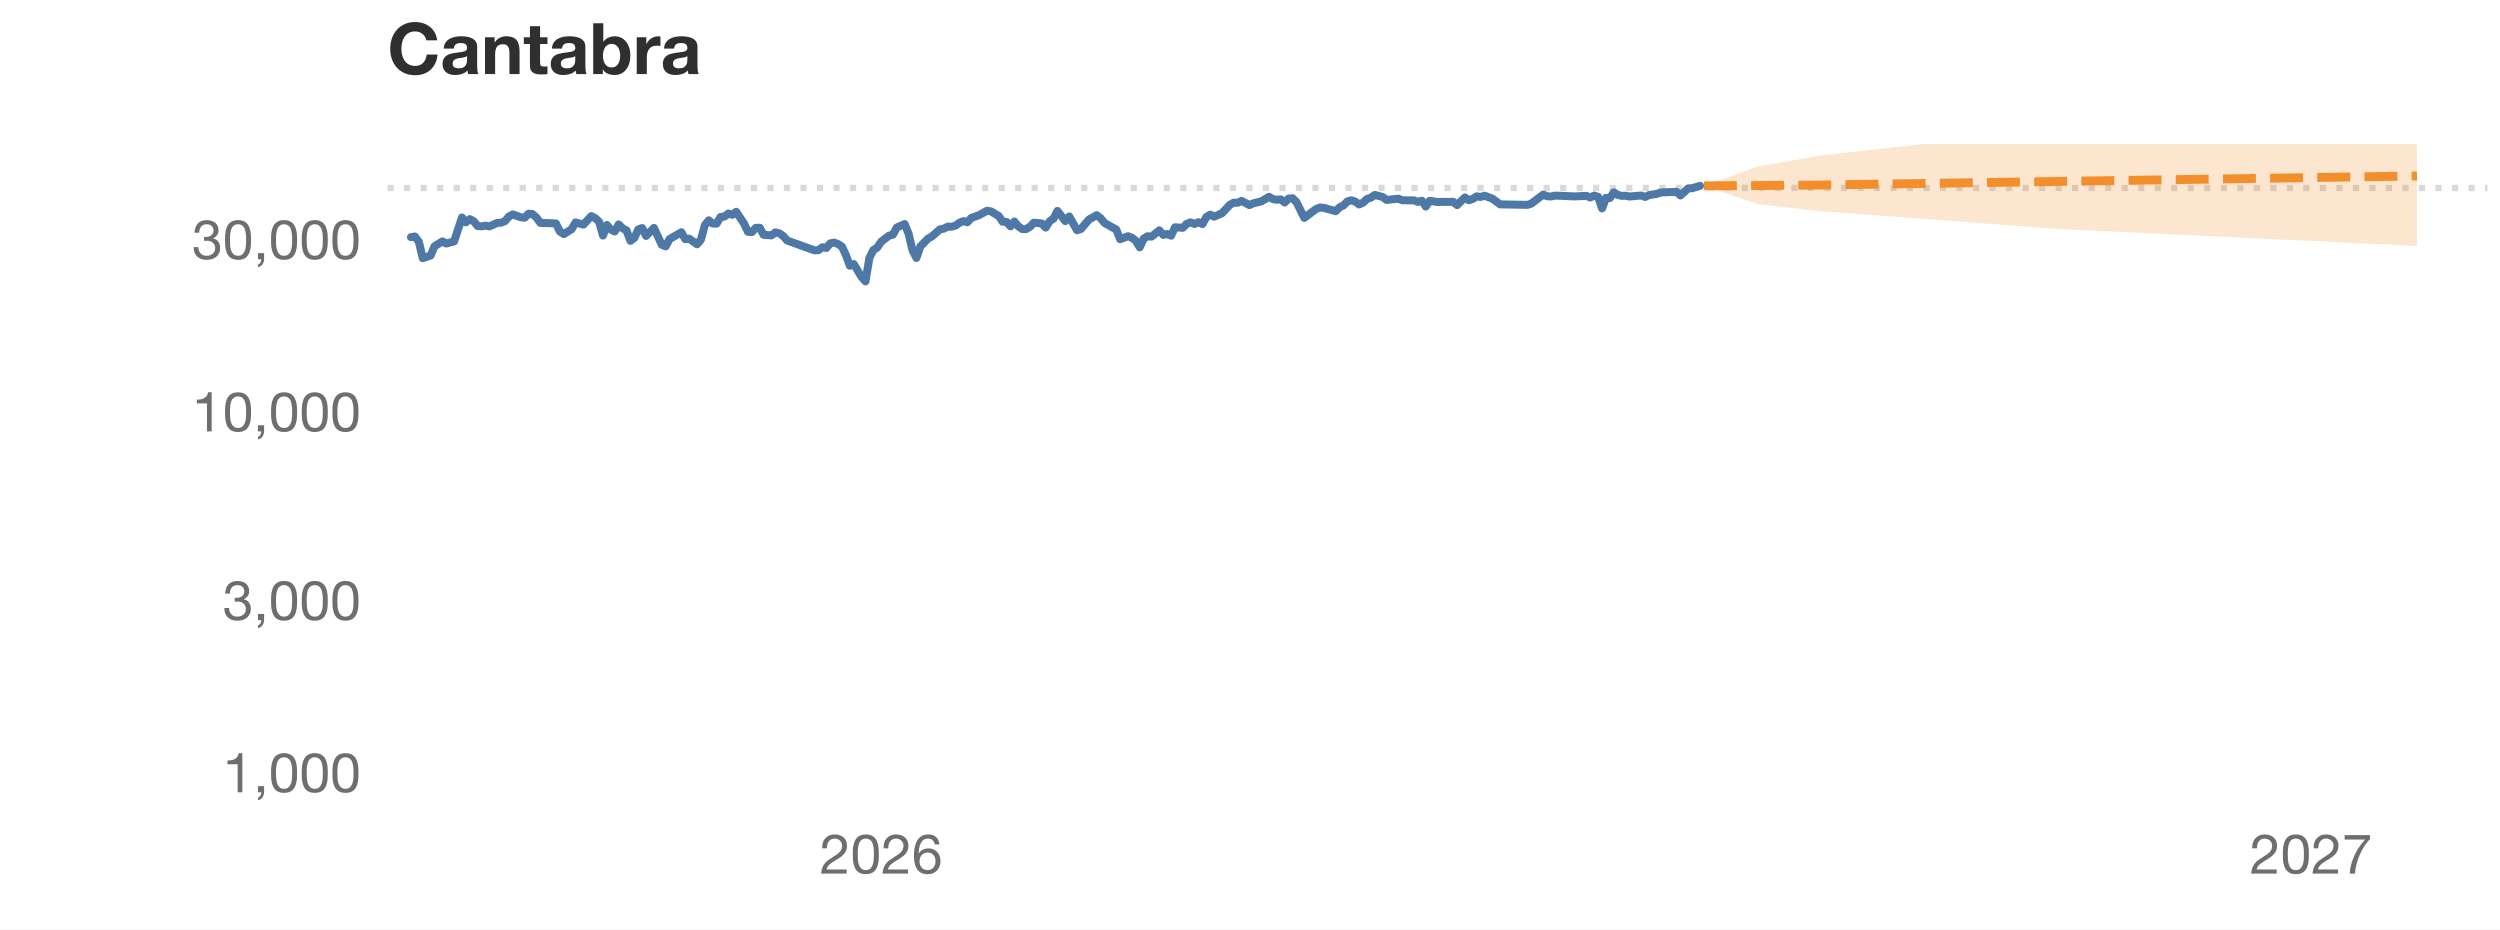
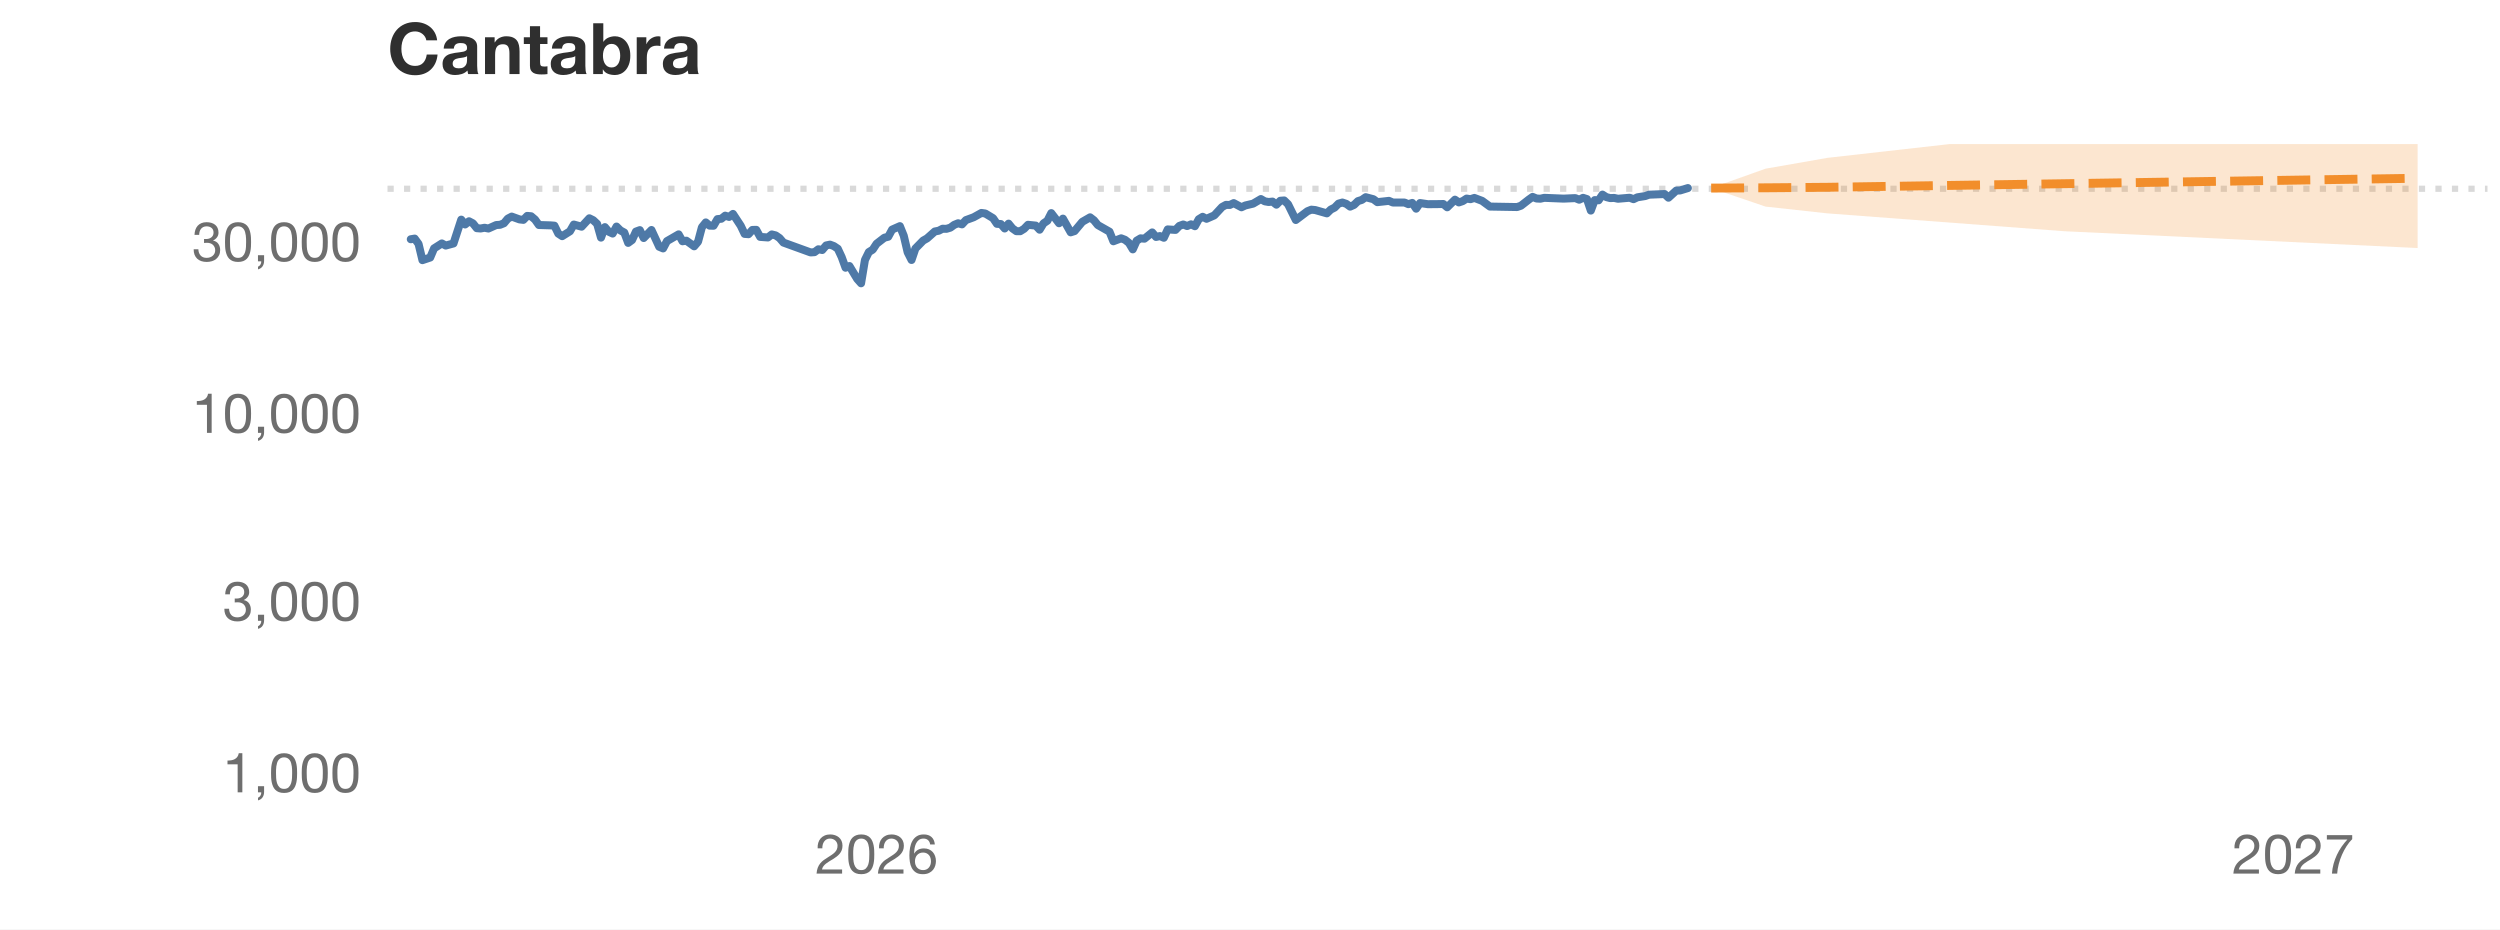
<svg xmlns="http://www.w3.org/2000/svg" xmlns:xlink="http://www.w3.org/1999/xlink" width="280.8pt" height="104.4pt" viewBox="0 0 280.8 104.4" version="1.1">
  <defs>
    <style type="text/css">*{stroke-linejoin: round; stroke-linecap: butt}</style>
  </defs>
  <g id="figure_1">
    <g id="patch_1">
      <path d="M 0 104.4  L 280.8 104.4  L 280.8 0  L 0 0  z " style="fill: #ffffff" />
    </g>
    <g id="axes_1">
      <g id="patch_2">
        <path d="M 43.524 88.218  L 279.396 88.218  L 279.396 16.182  L 43.524 16.182  z " style="fill: #ffffff" />
      </g>
      <g id="matplotlib.axis_1">
        <g id="xtick_1">
          <g id="line2d_1" />
          <g id="text_1">
-             <g style="fill: #6e6e6e" transform="translate(92.0779 98.1204) scale(0.062 -0.062)">
+             <g style="fill: #6e6e6e" transform="translate(91.56544 98.1204) scale(0.062 -0.062)">
              <defs>
                <path id="HelveticaNeue-19" d="M 282 2931  L 826 2931  Q 819 3136 867 3337  Q 915 3539 1024 3699  Q 1133 3859 1302 3958  Q 1472 4058 1709 4058  Q 1888 4058 2048 4000  Q 2208 3942 2326 3833  Q 2445 3725 2515 3574  Q 2586 3424 2586 3238  Q 2586 3002 2512 2822  Q 2438 2643 2294 2489  Q 2150 2336 1932 2185  Q 1715 2035 1427 1856  Q 1190 1715 972 1555  Q 755 1395 582 1184  Q 410 973 298 688  Q 186 403 154 0  L 3117 0  L 3117 480  L 787 480  Q 826 691 950 854  Q 1075 1018 1251 1158  Q 1427 1299 1638 1424  Q 1850 1549 2061 1677  Q 2272 1811 2470 1958  Q 2669 2106 2822 2288  Q 2976 2470 3069 2700  Q 3162 2931 3162 3232  Q 3162 3552 3050 3795  Q 2938 4038 2746 4201  Q 2554 4365 2294 4451  Q 2035 4538 1741 4538  Q 1382 4538 1100 4416  Q 819 4294 630 4080  Q 442 3866 352 3571  Q 262 3277 282 2931  z " transform="scale(0.015625)" />
                <path id="HelveticaNeue-17" d="M 845 2234  Q 845 2400 848 2601  Q 851 2803 880 3004  Q 909 3206 963 3398  Q 1018 3590 1123 3734  Q 1229 3878 1389 3968  Q 1549 4058 1779 4058  Q 2010 4058 2170 3968  Q 2330 3878 2435 3734  Q 2541 3590 2595 3398  Q 2650 3206 2678 3004  Q 2707 2803 2710 2601  Q 2714 2400 2714 2234  Q 2714 1978 2698 1661  Q 2682 1344 2595 1065  Q 2509 787 2317 595  Q 2125 403 1779 403  Q 1434 403 1242 595  Q 1050 787 963 1065  Q 877 1344 861 1661  Q 845 1978 845 2234  z M 269 2227  Q 269 1978 281 1709  Q 294 1440 345 1184  Q 397 928 493 701  Q 589 474 755 301  Q 922 128 1174 29  Q 1427 -70 1779 -70  Q 2138 -70 2387 29  Q 2637 128 2803 301  Q 2970 474 3066 701  Q 3162 928 3213 1184  Q 3264 1440 3277 1709  Q 3290 1978 3290 2227  Q 3290 2477 3277 2745  Q 3264 3014 3213 3270  Q 3162 3526 3066 3756  Q 2970 3987 2803 4160  Q 2637 4333 2384 4435  Q 2131 4538 1779 4538  Q 1427 4538 1174 4435  Q 922 4333 755 4160  Q 589 3987 493 3756  Q 397 3526 345 3270  Q 294 3014 281 2745  Q 269 2477 269 2227  z " transform="scale(0.015625)" />
                <path id="HelveticaNeue-1d" d="M 2650 3379  L 3194 3379  Q 3142 3942 2809 4240  Q 2477 4538 1914 4538  Q 1427 4538 1107 4333  Q 787 4128 595 3789  Q 403 3450 323 3011  Q 243 2573 243 2106  Q 243 1747 297 1363  Q 352 979 518 659  Q 685 339 992 134  Q 1299 -70 1805 -70  Q 2234 -70 2525 74  Q 2816 218 2992 438  Q 3168 659 3245 928  Q 3322 1197 3322 1446  Q 3322 1760 3226 2029  Q 3130 2298 2954 2496  Q 2778 2694 2518 2806  Q 2259 2918 1933 2918  Q 1562 2918 1277 2777  Q 992 2637 800 2323  L 787 2336  Q 794 2598 838 2899  Q 883 3200 1001 3459  Q 1120 3718 1331 3888  Q 1542 4058 1888 4058  Q 2214 4058 2412 3872  Q 2611 3686 2650 3379  z M 1830 2438  Q 2061 2438 2233 2355  Q 2406 2272 2521 2134  Q 2637 1997 2691 1808  Q 2746 1619 2746 1408  Q 2746 1210 2685 1027  Q 2624 845 2509 704  Q 2394 563 2224 483  Q 2054 403 1830 403  Q 1606 403 1430 483  Q 1254 563 1136 697  Q 1018 832 954 1017  Q 890 1203 890 1414  Q 890 1626 950 1814  Q 1011 2003 1132 2140  Q 1254 2278 1427 2358  Q 1600 2438 1830 2438  z " transform="scale(0.015625)" />
              </defs>
              <use xlink:href="#HelveticaNeue-19" />
              <use xlink:href="#HelveticaNeue-17" transform="translate(55.59375 0)" />
              <use xlink:href="#HelveticaNeue-19" transform="translate(111.1875 0)" />
              <use xlink:href="#HelveticaNeue-1d" transform="translate(166.7812 0)" />
            </g>
          </g>
        </g>
        <g id="xtick_2">
          <g id="line2d_2" />
          <g id="text_2">
-             <g style="fill: #6e6e6e" transform="translate(252.6997 98.1204) scale(0.062 -0.062)">
+             <g style="fill: #6e6e6e" transform="translate(250.7027 98.1204) scale(0.062 -0.062)">
              <defs>
                <path id="HelveticaNeue-1e" d="M 3258 3994  L 3258 4461  L 320 4461  L 320 3949  L 2701 3949  Q 2342 3571 2032 3123  Q 1722 2675 1485 2172  Q 1248 1670 1097 1123  Q 947 576 909 0  L 1517 0  Q 1549 531 1696 1094  Q 1843 1658 2076 2189  Q 2310 2720 2611 3187  Q 2912 3654 3258 3994  z " transform="scale(0.015625)" />
              </defs>
              <use xlink:href="#HelveticaNeue-19" />
              <use xlink:href="#HelveticaNeue-17" transform="translate(55.59375 0)" />
              <use xlink:href="#HelveticaNeue-19" transform="translate(111.1875 0)" />
              <use xlink:href="#HelveticaNeue-1e" transform="translate(166.7812 0)" />
            </g>
          </g>
        </g>
      </g>
      <g id="matplotlib.axis_2">
        <g id="ytick_1">
          <g id="line2d_3" />
          <g id="text_3">
-             <g style="fill: #6e6e6e" transform="translate(25.01334 88.98886) scale(0.062 -0.062)">
+             <g style="fill: #6e6e6e" transform="translate(25.01334 88.99711) scale(0.062 -0.062)">
              <defs>
                <path id="HelveticaNeue-18" d="M 2278 0  L 2278 4538  L 1862 4538  Q 1818 4282 1696 4115  Q 1574 3949 1398 3853  Q 1222 3757 1004 3721  Q 787 3686 557 3686  L 557 3251  L 1734 3251  L 1734 0  L 2278 0  z " transform="scale(0.015625)" />
                <path id="HelveticaNeue-13" d="M 531 710  L 531 0  L 909 0  Q 915 -77 899 -166  Q 883 -256 838 -342  Q 794 -429 720 -502  Q 646 -576 538 -614  L 538 -934  Q 909 -826 1075 -563  Q 1242 -301 1242 64  L 1242 710  L 531 710  z " transform="scale(0.015625)" />
              </defs>
              <use xlink:href="#HelveticaNeue-18" />
              <use xlink:href="#HelveticaNeue-13" transform="translate(55.59375 0)" />
              <use xlink:href="#HelveticaNeue-17" transform="translate(83.39062 0)" />
              <use xlink:href="#HelveticaNeue-17" transform="translate(138.9844 0)" />
              <use xlink:href="#HelveticaNeue-17" transform="translate(194.5781 0)" />
            </g>
          </g>
        </g>
        <g id="ytick_2">
          <g id="line2d_4" />
          <g id="text_4">
-             <g style="fill: #6e6e6e" transform="translate(25.01334 69.65029) scale(0.062 -0.062)">
+             <g style="fill: #6e6e6e" transform="translate(25.01334 69.73171) scale(0.062 -0.062)">
              <defs>
                <path id="HelveticaNeue-1a" d="M 1395 2592  L 1395 2131  Q 1549 2150 1722 2150  Q 1926 2150 2102 2096  Q 2278 2042 2406 1930  Q 2534 1818 2611 1654  Q 2688 1491 2688 1280  Q 2688 1075 2608 912  Q 2528 749 2393 637  Q 2259 525 2080 464  Q 1901 403 1702 403  Q 1235 403 992 681  Q 749 960 736 1402  L 192 1402  Q 186 1050 291 774  Q 397 499 595 310  Q 794 122 1075 26  Q 1357 -70 1702 -70  Q 2022 -70 2307 16  Q 2592 102 2803 275  Q 3014 448 3139 707  Q 3264 966 3264 1306  Q 3264 1715 3062 2016  Q 2861 2317 2445 2406  L 2445 2419  Q 2714 2541 2893 2777  Q 3072 3014 3072 3322  Q 3072 3635 2966 3865  Q 2861 4096 2675 4243  Q 2490 4390 2237 4464  Q 1984 4538 1690 4538  Q 1350 4538 1091 4429  Q 832 4320 659 4128  Q 486 3936 393 3667  Q 301 3398 288 3072  L 832 3072  Q 832 3270 883 3449  Q 934 3629 1040 3763  Q 1146 3898 1309 3978  Q 1472 4058 1690 4058  Q 2035 4058 2265 3875  Q 2496 3693 2496 3328  Q 2496 3149 2425 3008  Q 2355 2867 2236 2774  Q 2118 2682 1961 2634  Q 1805 2586 1632 2586  L 1517 2586  Q 1485 2586 1453 2586  Q 1427 2586 1395 2592  z " transform="scale(0.015625)" />
              </defs>
              <use xlink:href="#HelveticaNeue-1a" />
              <use xlink:href="#HelveticaNeue-13" transform="translate(55.59375 0)" />
              <use xlink:href="#HelveticaNeue-17" transform="translate(83.39062 0)" />
              <use xlink:href="#HelveticaNeue-17" transform="translate(138.9844 0)" />
              <use xlink:href="#HelveticaNeue-17" transform="translate(194.5781 0)" />
            </g>
          </g>
        </g>
        <g id="ytick_3">
          <g id="line2d_5" />
          <g id="text_5">
-             <g style="fill: #6e6e6e" transform="translate(21.56653 48.45709) scale(0.062 -0.062)">
+             <g style="fill: #6e6e6e" transform="translate(21.56653 48.61871) scale(0.062 -0.062)">
              <use xlink:href="#HelveticaNeue-18" />
              <use xlink:href="#HelveticaNeue-17" transform="translate(55.59375 0)" />
              <use xlink:href="#HelveticaNeue-13" transform="translate(111.1875 0)" />
              <use xlink:href="#HelveticaNeue-17" transform="translate(138.9844 0)" />
              <use xlink:href="#HelveticaNeue-17" transform="translate(194.5781 0)" />
              <use xlink:href="#HelveticaNeue-17" transform="translate(250.1719 0)" />
            </g>
          </g>
        </g>
        <g id="ytick_4">
          <g id="line2d_6" />
          <g id="text_6">
-             <g style="fill: #6e6e6e" transform="translate(21.56653 29.11852) scale(0.062 -0.062)">
+             <g style="fill: #6e6e6e" transform="translate(21.56653 29.35332) scale(0.062 -0.062)">
              <use xlink:href="#HelveticaNeue-1a" />
              <use xlink:href="#HelveticaNeue-17" transform="translate(55.59375 0)" />
              <use xlink:href="#HelveticaNeue-13" transform="translate(111.1875 0)" />
              <use xlink:href="#HelveticaNeue-17" transform="translate(138.9844 0)" />
              <use xlink:href="#HelveticaNeue-17" transform="translate(194.5781 0)" />
              <use xlink:href="#HelveticaNeue-17" transform="translate(250.1719 0)" />
            </g>
          </g>
        </g>
      </g>
      <g id="line2d_7">
-         <path d="M 43.524 21.109  L 279.396 21.109  " clip-path="url(#pdefcd01aa1)" style="fill: none; stroke-dasharray: 0.7,1.155; stroke-dashoffset: 0; stroke: #d9d9d9; stroke-width: 0.7" />
+         <path d="M 43.524 21.203  L 279.396 21.203  " clip-path="url(#pff0c624adb)" style="fill: none; stroke-dasharray: 0.7,1.155; stroke-dashoffset: 0; stroke: #d9d9d9; stroke-width: 0.7" />
      </g>
      <g id="FillBetweenPolyCollection_1">
        <defs>
-           <path id="m2bc176fc30" d="M 191.384 -83.53  L 191.384 -83.53  L 197.545 -81.442  L 204.586 -80.676  L 231.429 -78.665  L 271.475 -76.771  L 271.475 -92.713  L 271.475 -92.713  L 231.429 -89.95  L 204.586 -86.942  L 197.545 -85.715  L 191.384 -83.53  z " />
+           <path id="m467e79ad56" d="M 192.197 -83.275  L 192.197 -83.275  L 198.301 -81.195  L 205.277 -80.432  L 231.873 -78.428  L 271.548 -76.541  L 271.548 -92.424  L 271.548 -92.424  L 231.873 -89.671  L 205.277 -86.674  L 198.301 -85.452  L 192.197 -83.275  z " />
        </defs>
-         <g clip-path="url(#pdefcd01aa1)">
-           <use xlink:href="#m2bc176fc30" x="0" y="104.4" style="fill: #f28e2b; fill-opacity: 0.22" />
+         <g clip-path="url(#pff0c624adb)">
+           <use xlink:href="#m467e79ad56" x="0" y="104.4" style="fill: #f28e2b; fill-opacity: 0.22" />
        </g>
      </g>
      <g id="line2d_8">
-         <path d="M 46.164 26.639  L 46.604 26.566  L 47.044 27.166  L 47.485 28.996  L 48.365 28.702  L 48.805 27.668  L 49.685 27.111  L 50.125 27.351  L 51.005 27.114  L 51.885 24.43  L 52.325 24.971  L 52.765 24.614  L 53.205 24.844  L 53.645 25.392  L 54.085 25.426  L 54.525 25.344  L 54.966 25.429  L 55.846 25.038  L 56.286 25.01  L 56.726 24.835  L 57.166 24.312  L 57.606 24.084  L 58.486 24.401  L 58.926 24.454  L 59.366 24.006  L 59.806 24.048  L 60.246 24.419  L 60.686 25.034  L 62.007 25.074  L 62.447 25.11  L 62.887 26.004  L 63.327 26.292  L 64.207 25.742  L 64.647 24.982  L 65.527 25.225  L 66.407 24.276  L 66.847 24.493  L 67.287 24.905  L 67.727 26.456  L 68.167 25.273  L 68.607 25.791  L 69.047 25.997  L 69.488 25.209  L 69.928 25.643  L 70.368 25.883  L 70.808 27.05  L 71.248 26.729  L 71.688 25.774  L 72.128 25.612  L 72.568 26.5  L 73.448 25.598  L 74.328 27.488  L 74.768 27.672  L 75.208 26.847  L 76.528 26.088  L 76.969 26.866  L 77.409 26.801  L 78.289 27.436  L 78.729 26.921  L 79.169 25.282  L 79.609 24.744  L 80.049 25.108  L 80.489 25.114  L 80.929 24.369  L 81.369 24.328  L 81.809 23.981  L 82.249 24.124  L 82.689 23.784  L 83.569 25.118  L 84.009 26.036  L 84.45 26.069  L 84.89 25.589  L 85.33 25.58  L 85.77 26.374  L 86.65 26.439  L 87.09 26.098  L 87.53 26.205  L 87.97 26.506  L 88.41 27.014  L 91.491 28.126  L 91.931 28.095  L 92.371 27.769  L 92.811 27.85  L 93.251 27.338  L 93.691 27.246  L 94.131 27.41  L 94.571 27.707  L 95.011 28.646  L 95.451 29.849  L 95.891 29.659  L 96.771 31.11  L 97.211 31.604  L 97.651 28.972  L 98.091 28.084  L 98.531 27.811  L 98.972 27.145  L 99.852 26.468  L 100.292 26.356  L 100.732 25.551  L 101.612 25.162  L 102.052 26.246  L 102.492 28.111  L 102.932 28.975  L 103.372 27.683  L 104.252 26.789  L 104.692 26.541  L 105.572 25.764  L 106.012 25.68  L 106.453 25.455  L 106.893 25.466  L 107.333 25.332  L 107.773 25.015  L 108.213 24.837  L 108.653 24.961  L 109.093 24.483  L 109.973 24.16  L 110.853 23.674  L 111.293 23.735  L 112.173 24.264  L 112.613 24.9  L 113.053 24.924  L 113.493 25.424  L 113.934 24.88  L 114.374 25.419  L 114.814 25.728  L 115.254 25.732  L 115.694 25.464  L 116.134 25.01  L 117.014 25.1  L 117.454 25.563  L 117.894 24.847  L 118.334 24.553  L 118.774 23.694  L 119.654 24.834  L 120.094 24.314  L 120.975 25.858  L 121.415 25.718  L 122.295 24.673  L 123.175 24.168  L 123.615 24.504  L 124.055 25.042  L 125.375 25.787  L 125.815 26.867  L 126.695 26.534  L 127.135 26.701  L 127.575 27.048  L 128.015 27.778  L 128.456 26.802  L 128.896 26.537  L 129.336 26.576  L 130.216 25.87  L 130.656 26.382  L 131.096 26.281  L 131.536 26.472  L 131.976 25.531  L 132.856 25.587  L 133.296 25.135  L 133.736 24.976  L 134.176 25.151  L 134.616 24.957  L 135.056 25.168  L 135.496 24.379  L 135.937 24.109  L 136.377 24.333  L 137.257 23.948  L 138.137 23.003  L 138.577 22.765  L 139.017 22.773  L 139.457 22.565  L 140.337 23.034  L 140.777 22.832  L 141.657 22.624  L 142.537 22.108  L 142.977 22.363  L 143.418 22.439  L 143.858 22.394  L 144.298 22.74  L 144.738 22.3  L 145.178 22.265  L 145.618 22.693  L 146.498 24.469  L 147.818 23.479  L 148.258 23.306  L 148.698 23.347  L 150.018 23.72  L 150.459 23.292  L 150.899 23.071  L 151.339 22.624  L 151.779 22.499  L 152.219 22.646  L 152.659 22.963  L 153.099 22.767  L 153.539 22.343  L 153.979 22.205  L 154.419 21.897  L 155.299 22.127  L 155.739 22.457  L 157.059 22.311  L 157.499 22.497  L 158.38 22.502  L 158.82 22.5  L 159.26 22.685  L 159.7 22.544  L 160.14 23.192  L 160.58 22.558  L 161.46 22.686  L 162.34 22.681  L 163.22 22.666  L 163.66 23.036  L 164.54 22.178  L 164.98 22.488  L 165.421 22.339  L 165.861 22.053  L 166.301 22.122  L 166.741 21.982  L 167.621 22.312  L 168.501 22.955  L 171.581 23.009  L 172.021 22.858  L 172.902 22.174  L 173.342 21.863  L 173.782 22.044  L 174.222 22.069  L 174.662 21.969  L 176.862 22.06  L 178.182 22  L 178.622 22.181  L 179.062 21.97  L 179.502 22.111  L 179.943 23.407  L 180.383 22.228  L 180.823 22.247  L 181.263 21.606  L 181.703 21.889  L 182.143 21.999  L 182.583 21.98  L 183.023 22.074  L 184.343 21.96  L 184.783 22.121  L 185.223 21.912  L 186.103 21.769  L 186.543 21.616  L 188.304 21.542  L 188.744 21.955  L 189.624 21.157  L 190.064 21.139  L 190.944 20.87  L 190.944 20.87  " clip-path="url(#pdefcd01aa1)" style="fill: none; stroke: #4e79a7; stroke-width: 0.9; stroke-linecap: round" />
+         <path d="M 46.14 26.872  L 46.576 26.799  L 47.012 27.397  L 47.448 29.22  L 48.32 28.927  L 48.756 27.897  L 49.628 27.342  L 50.064 27.581  L 50.936 27.345  L 51.808 24.671  L 52.244 25.211  L 52.68 24.854  L 53.116 25.084  L 53.552 25.629  L 53.988 25.663  L 54.424 25.582  L 54.86 25.667  L 55.732 25.277  L 56.168 25.249  L 56.604 25.074  L 57.04 24.554  L 57.476 24.327  L 58.348 24.643  L 58.784 24.695  L 59.22 24.249  L 59.656 24.291  L 60.092 24.66  L 60.528 25.273  L 61.836 25.313  L 62.272 25.348  L 62.708 26.239  L 63.144 26.526  L 64.016 25.978  L 64.452 25.222  L 65.324 25.463  L 66.196 24.518  L 66.632 24.734  L 67.068 25.145  L 67.504 26.689  L 67.94 25.511  L 68.376 26.027  L 68.812 26.232  L 69.248 25.448  L 69.684 25.88  L 70.12 26.119  L 70.556 27.281  L 70.992 26.961  L 71.428 26.01  L 71.864 25.849  L 72.3 26.734  L 73.171 25.835  L 74.043 27.718  L 74.479 27.902  L 74.915 27.079  L 76.223 26.323  L 76.659 27.098  L 77.095 27.034  L 77.967 27.666  L 78.403 27.153  L 78.839 25.52  L 79.275 24.984  L 79.711 25.346  L 80.147 25.353  L 80.583 24.611  L 81.019 24.57  L 81.455 24.224  L 81.891 24.366  L 82.327 24.028  L 83.199 25.357  L 83.635 26.271  L 84.071 26.304  L 84.507 25.826  L 84.943 25.817  L 85.379 26.608  L 86.251 26.672  L 86.687 26.333  L 87.123 26.439  L 87.559 26.739  L 87.995 27.246  L 91.047 28.353  L 91.483 28.322  L 91.919 27.998  L 92.355 28.079  L 92.791 27.569  L 93.227 27.477  L 93.663 27.641  L 94.099 27.936  L 94.535 28.871  L 94.971 30.07  L 95.407 29.88  L 96.279 31.327  L 96.715 31.818  L 97.151 29.196  L 97.587 28.312  L 98.023 28.04  L 98.459 27.376  L 99.331 26.701  L 99.767 26.59  L 100.203 25.788  L 101.075 25.401  L 101.511 26.48  L 101.947 28.338  L 102.383 29.2  L 102.819 27.912  L 103.691 27.021  L 104.127 26.774  L 104.999 26  L 105.435 25.916  L 105.871 25.692  L 106.307 25.703  L 106.743 25.57  L 107.179 25.254  L 107.615 25.076  L 108.051 25.2  L 108.487 24.724  L 109.359 24.403  L 110.231 23.918  L 110.667 23.979  L 111.539 24.506  L 111.975 25.14  L 112.411 25.163  L 112.847 25.662  L 113.283 25.12  L 113.719 25.656  L 114.155 25.965  L 114.591 25.969  L 115.027 25.701  L 115.463 25.25  L 116.335 25.339  L 116.771 25.8  L 117.207 25.087  L 117.643 24.794  L 118.079 23.938  L 118.951 25.074  L 119.387 24.556  L 120.259 26.094  L 120.695 25.955  L 121.567 24.913  L 122.439 24.41  L 122.875 24.745  L 123.311 25.281  L 124.619 26.023  L 125.055 27.099  L 125.927 26.767  L 126.363 26.934  L 126.799 27.279  L 127.235 28.007  L 127.671 27.034  L 128.107 26.771  L 128.543 26.809  L 129.415 26.106  L 129.851 26.616  L 130.287 26.516  L 130.723 26.705  L 131.159 25.768  L 132.03 25.824  L 132.466 25.373  L 132.902 25.215  L 133.338 25.389  L 133.774 25.196  L 134.21 25.407  L 134.646 24.621  L 135.082 24.352  L 135.518 24.574  L 136.39 24.191  L 137.262 23.25  L 137.698 23.013  L 138.134 23.02  L 138.57 22.813  L 139.442 23.281  L 139.878 23.079  L 140.75 22.872  L 141.622 22.358  L 142.058 22.612  L 142.494 22.688  L 142.93 22.643  L 143.366 22.988  L 143.802 22.549  L 144.238 22.515  L 144.674 22.941  L 145.546 24.71  L 146.854 23.724  L 147.29 23.551  L 147.726 23.592  L 149.034 23.964  L 149.47 23.538  L 149.906 23.318  L 150.342 22.873  L 150.778 22.748  L 151.214 22.894  L 151.65 23.21  L 152.086 23.014  L 152.522 22.592  L 152.958 22.454  L 153.394 22.148  L 154.266 22.377  L 154.702 22.706  L 156.01 22.56  L 156.446 22.746  L 157.318 22.751  L 157.754 22.749  L 158.19 22.933  L 158.626 22.793  L 159.062 23.438  L 159.498 22.806  L 160.37 22.934  L 161.242 22.929  L 162.114 22.914  L 162.55 23.283  L 163.422 22.428  L 163.858 22.736  L 164.294 22.588  L 164.73 22.304  L 165.166 22.372  L 165.602 22.232  L 166.474 22.562  L 167.346 23.202  L 170.398 23.256  L 170.834 23.106  L 171.706 22.424  L 172.142 22.114  L 172.578 22.295  L 173.014 22.319  L 173.45 22.22  L 175.63 22.31  L 176.938 22.251  L 177.374 22.431  L 177.81 22.221  L 178.246 22.361  L 178.682 23.652  L 179.118 22.478  L 179.554 22.497  L 179.99 21.858  L 180.426 22.14  L 180.862 22.25  L 181.298 22.231  L 181.734 22.324  L 183.042 22.21  L 183.478 22.371  L 183.914 22.162  L 184.786 22.021  L 185.222 21.868  L 186.966 21.795  L 187.402 22.206  L 188.274 21.41  L 188.71 21.392  L 189.582 21.125  L 189.582 21.125  " clip-path="url(#pff0c624adb)" style="fill: none; stroke: #4e79a7; stroke-width: 0.9; stroke-linecap: round" />
      </g>
      <g id="line2d_9">
-         <path d="M 191.384 20.87  L 197.545 20.84  L 204.586 20.781  L 231.429 20.376  L 271.475 19.763  " clip-path="url(#pdefcd01aa1)" style="fill: none; stroke-dasharray: 3.7,1.6; stroke-dashoffset: 0; stroke: #f28e2b" />
+         <path d="M 192.197 21.125  L 198.301 21.095  L 205.277 21.036  L 231.873 20.633  L 271.548 20.022  " clip-path="url(#pff0c624adb)" style="fill: none; stroke-dasharray: 3.7,1.6; stroke-dashoffset: 0; stroke: #f28e2b" />
      </g>
    </g>
    <g id="text_7">
      <g style="fill: #2f2f2f" transform="translate(43.524 8.322) scale(0.08 -0.08)">
        <defs>
          <path id="HelveticaNeue-Bold-2a" d="M 3488 3034  L 4461 3034  Q 4416 3430 4243 3737  Q 4070 4045 3804 4253  Q 3539 4461 3203 4569  Q 2867 4678 2490 4678  Q 1965 4678 1545 4492  Q 1126 4307 838 3980  Q 550 3654 396 3216  Q 243 2778 243 2266  Q 243 1766 396 1334  Q 550 902 838 582  Q 1126 262 1545 80  Q 1965 -102 2490 -102  Q 2912 -102 3264 26  Q 3616 154 3878 397  Q 4141 640 4301 985  Q 4461 1331 4499 1760  L 3526 1760  Q 3469 1299 3209 1017  Q 2950 736 2490 736  Q 2150 736 1913 867  Q 1677 998 1529 1216  Q 1382 1434 1315 1706  Q 1248 1978 1248 2266  Q 1248 2566 1315 2848  Q 1382 3130 1529 3350  Q 1677 3571 1913 3702  Q 2150 3834 2490 3834  Q 2675 3834 2844 3773  Q 3014 3712 3148 3603  Q 3283 3494 3372 3350  Q 3462 3206 3488 3034  z " transform="scale(0.015625)" />
          <path id="HelveticaNeue-Bold-48" d="M 307 2291  Q 326 2611 467 2822  Q 608 3034 825 3162  Q 1043 3290 1315 3344  Q 1587 3398 1862 3398  Q 2112 3398 2368 3363  Q 2624 3328 2835 3225  Q 3046 3123 3180 2940  Q 3315 2758 3315 2458  L 3315 736  Q 3315 512 3340 307  Q 3366 102 3430 0  L 2509 0  Q 2483 77 2467 157  Q 2451 237 2445 320  Q 2227 96 1932 6  Q 1638 -83 1331 -83  Q 1094 -83 889 -25  Q 685 32 531 153  Q 378 275 291 460  Q 205 646 205 902  Q 205 1184 304 1366  Q 403 1549 560 1657  Q 717 1766 918 1820  Q 1120 1875 1325 1907  Q 1530 1939 1728 1958  Q 1926 1978 2080 2016  Q 2234 2054 2323 2128  Q 2413 2202 2406 2342  Q 2406 2490 2358 2576  Q 2310 2662 2230 2710  Q 2150 2758 2044 2774  Q 1939 2790 1818 2790  Q 1549 2790 1395 2675  Q 1242 2560 1216 2291  L 307 2291  z M 2406 1619  Q 2349 1568 2262 1539  Q 2176 1510 2077 1491  Q 1978 1472 1869 1459  Q 1760 1446 1651 1427  Q 1549 1408 1449 1376  Q 1350 1344 1276 1289  Q 1203 1235 1158 1152  Q 1114 1069 1114 941  Q 1114 819 1158 736  Q 1203 653 1280 605  Q 1357 557 1459 537  Q 1562 518 1670 518  Q 1939 518 2086 608  Q 2234 698 2304 822  Q 2374 947 2390 1075  Q 2406 1203 2406 1280  L 2406 1619  z " transform="scale(0.015625)" />
          <path id="HelveticaNeue-Bold-55" d="M 346 3309  L 346 0  L 1254 0  L 1254 1734  Q 1254 2240 1420 2461  Q 1587 2682 1958 2682  Q 2285 2682 2413 2480  Q 2541 2278 2541 1869  L 2541 0  L 3450 0  L 3450 2035  Q 3450 2342 3395 2595  Q 3341 2848 3206 3024  Q 3072 3200 2838 3299  Q 2605 3398 2240 3398  Q 1952 3398 1677 3267  Q 1402 3136 1229 2848  L 1210 2848  L 1210 3309  L 346 3309  z " transform="scale(0.015625)" />
          <path id="HelveticaNeue-Bold-5b" d="M 1498 3309  L 1498 4301  L 589 4301  L 589 3309  L 38 3309  L 38 2701  L 589 2701  L 589 749  Q 589 499 672 345  Q 755 192 899 109  Q 1043 26 1232 -3  Q 1421 -32 1632 -32  Q 1766 -32 1907 -25  Q 2048 -19 2163 0  L 2163 704  Q 2099 691 2028 684  Q 1958 678 1882 678  Q 1651 678 1574 755  Q 1498 832 1498 1062  L 1498 2701  L 2163 2701  L 2163 3309  L 1498 3309  z " transform="scale(0.015625)" />
          <path id="HelveticaNeue-Bold-49" d="M 2771 1651  Q 2771 1446 2726 1254  Q 2682 1062 2586 915  Q 2490 768 2346 681  Q 2202 595 1997 595  Q 1798 595 1651 681  Q 1504 768 1408 915  Q 1312 1062 1267 1254  Q 1222 1446 1222 1651  Q 1222 1862 1267 2054  Q 1312 2246 1408 2393  Q 1504 2541 1651 2627  Q 1798 2714 1997 2714  Q 2202 2714 2346 2627  Q 2490 2541 2586 2393  Q 2682 2246 2726 2054  Q 2771 1862 2771 1651  z M 346 4570  L 346 0  L 1210 0  L 1210 422  L 1222 422  Q 1370 147 1658 32  Q 1946 -83 2310 -83  Q 2560 -83 2803 19  Q 3046 122 3241 333  Q 3437 544 3558 873  Q 3680 1203 3680 1658  Q 3680 2112 3558 2441  Q 3437 2771 3241 2982  Q 3046 3194 2803 3296  Q 2560 3398 2310 3398  Q 2003 3398 1718 3280  Q 1434 3162 1267 2906  L 1254 2906  L 1254 4570  L 346 4570  z " transform="scale(0.015625)" />
          <path id="HelveticaNeue-Bold-59" d="M 346 3309  L 346 0  L 1254 0  L 1254 1491  Q 1254 1715 1299 1907  Q 1344 2099 1449 2243  Q 1555 2387 1728 2470  Q 1901 2554 2150 2554  Q 2234 2554 2323 2544  Q 2413 2534 2477 2522  L 2477 3366  Q 2368 3398 2278 3398  Q 2106 3398 1946 3347  Q 1786 3296 1645 3203  Q 1504 3110 1395 2979  Q 1286 2848 1222 2694  L 1210 2694  L 1210 3309  L 346 3309  z " transform="scale(0.015625)" />
        </defs>
        <use xlink:href="#HelveticaNeue-Bold-2a" />
        <use xlink:href="#HelveticaNeue-Bold-48" transform="translate(74.09375 0)" />
        <use xlink:href="#HelveticaNeue-Bold-55" transform="translate(131.5 0)" />
        <use xlink:href="#HelveticaNeue-Bold-5b" transform="translate(190.7969 0)" />
        <use xlink:href="#HelveticaNeue-Bold-48" transform="translate(226 0)" />
        <use xlink:href="#HelveticaNeue-Bold-49" transform="translate(283.4062 0)" />
        <use xlink:href="#HelveticaNeue-Bold-59" transform="translate(344.5 0)" />
        <use xlink:href="#HelveticaNeue-Bold-48" transform="translate(383.4062 0)" />
      </g>
    </g>
  </g>
  <defs>
-     <clipPath id="pdefcd01aa1">
+     <clipPath id="pff0c624adb">
      <rect x="43.524" y="16.182" width="235.872" height="72.036" />
    </clipPath>
  </defs>
</svg>
